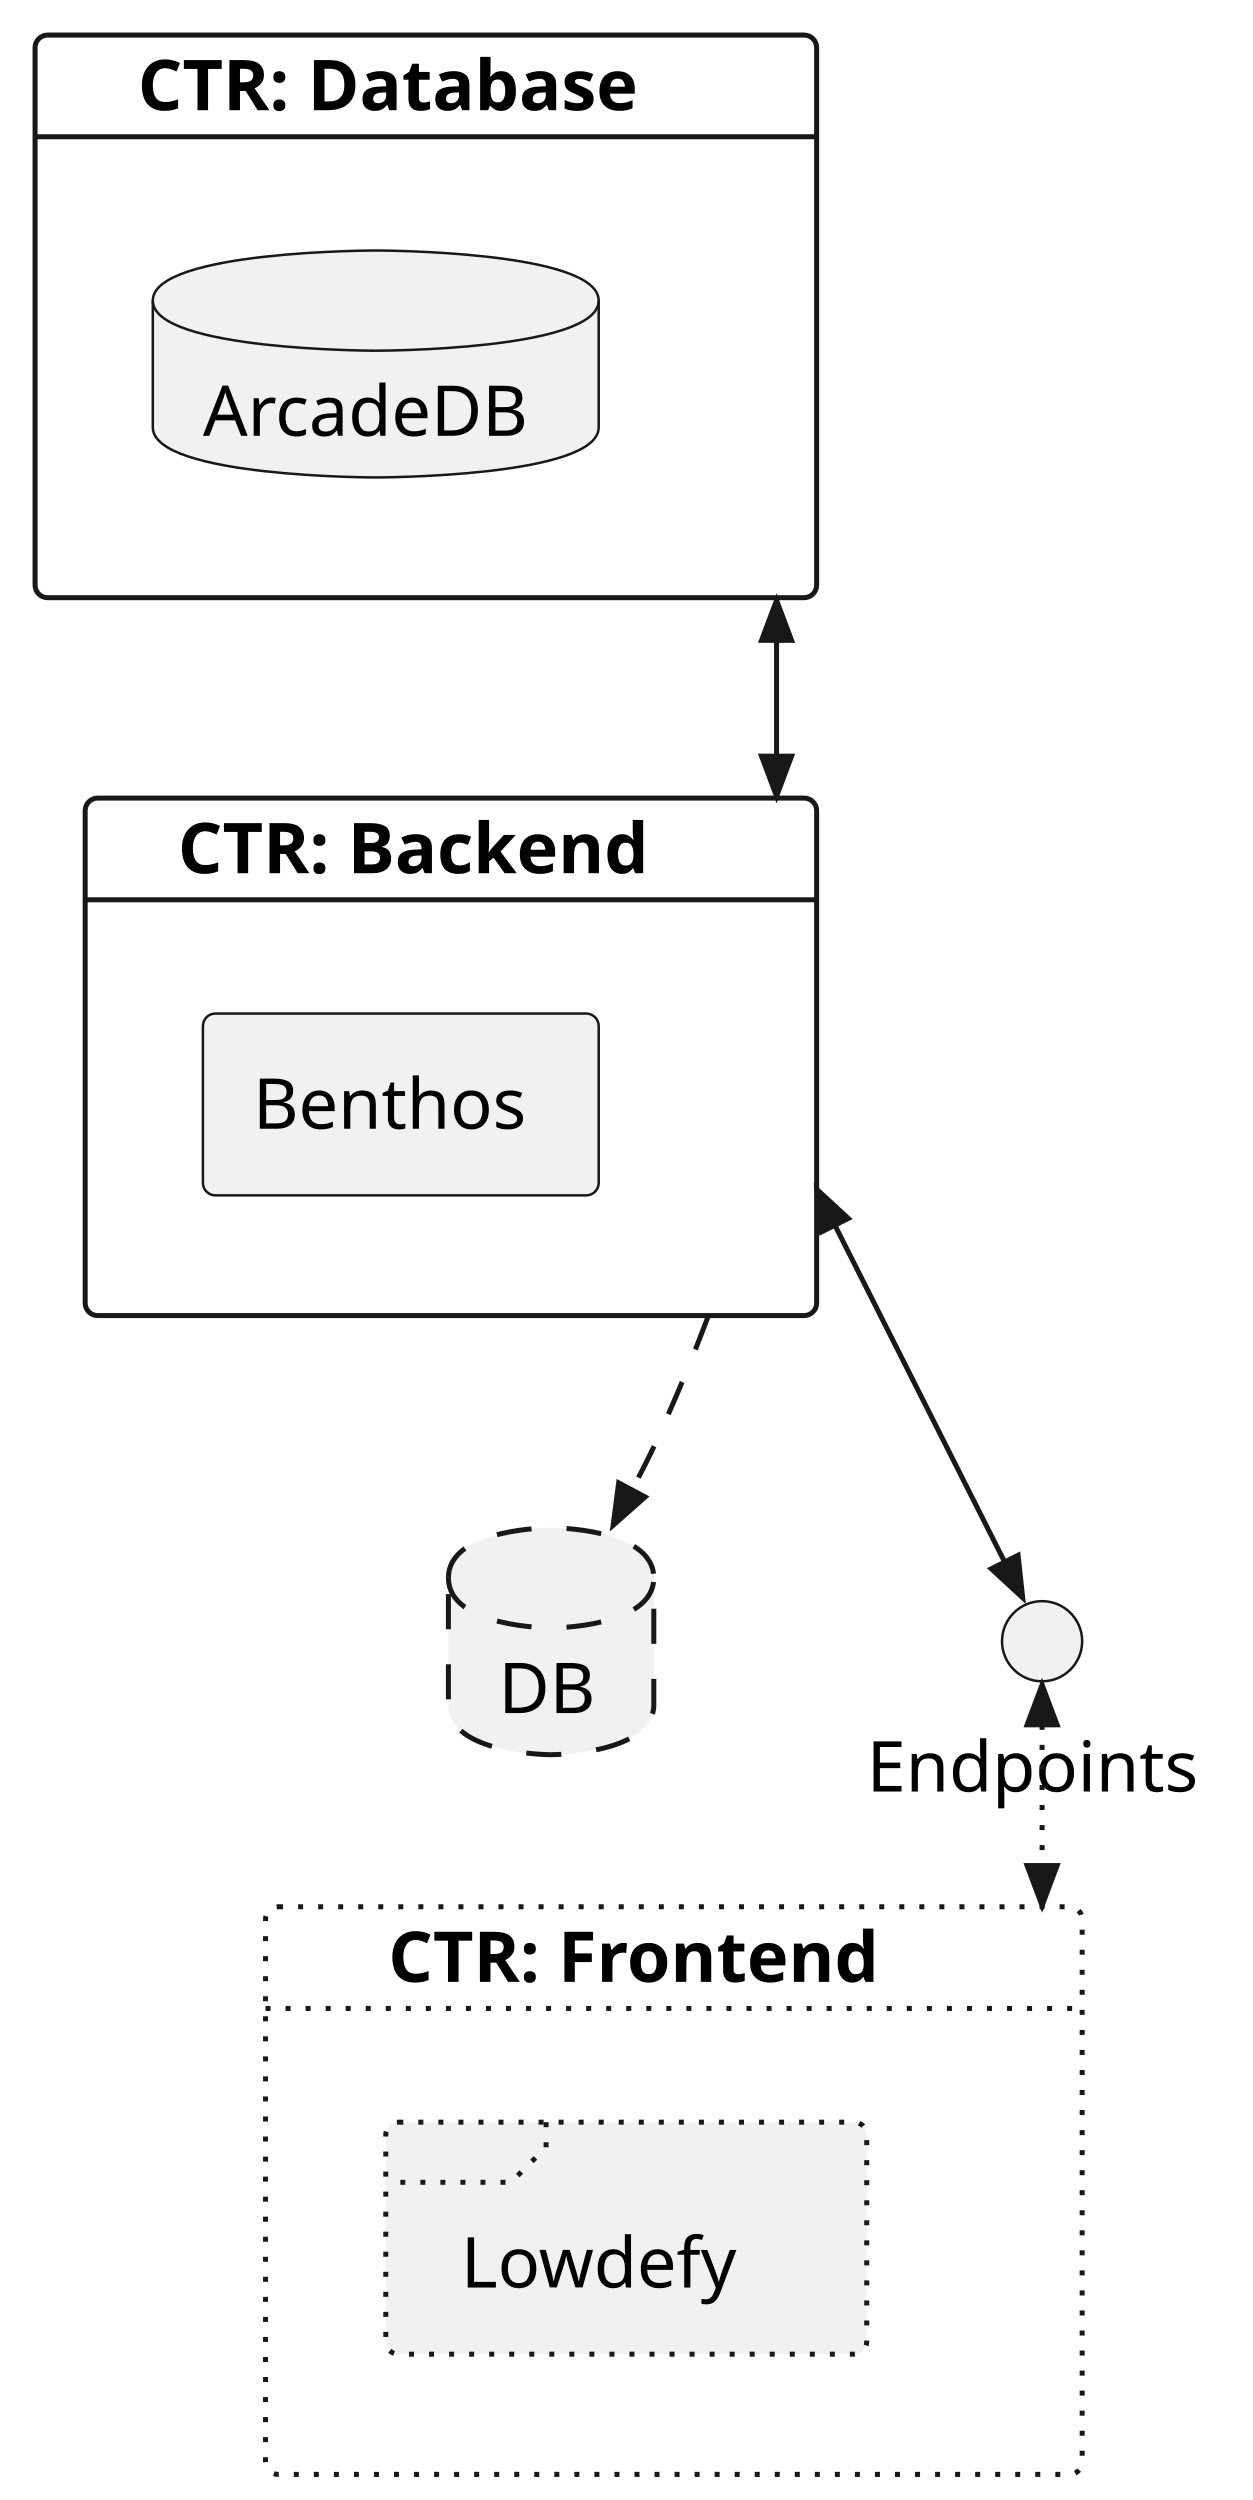
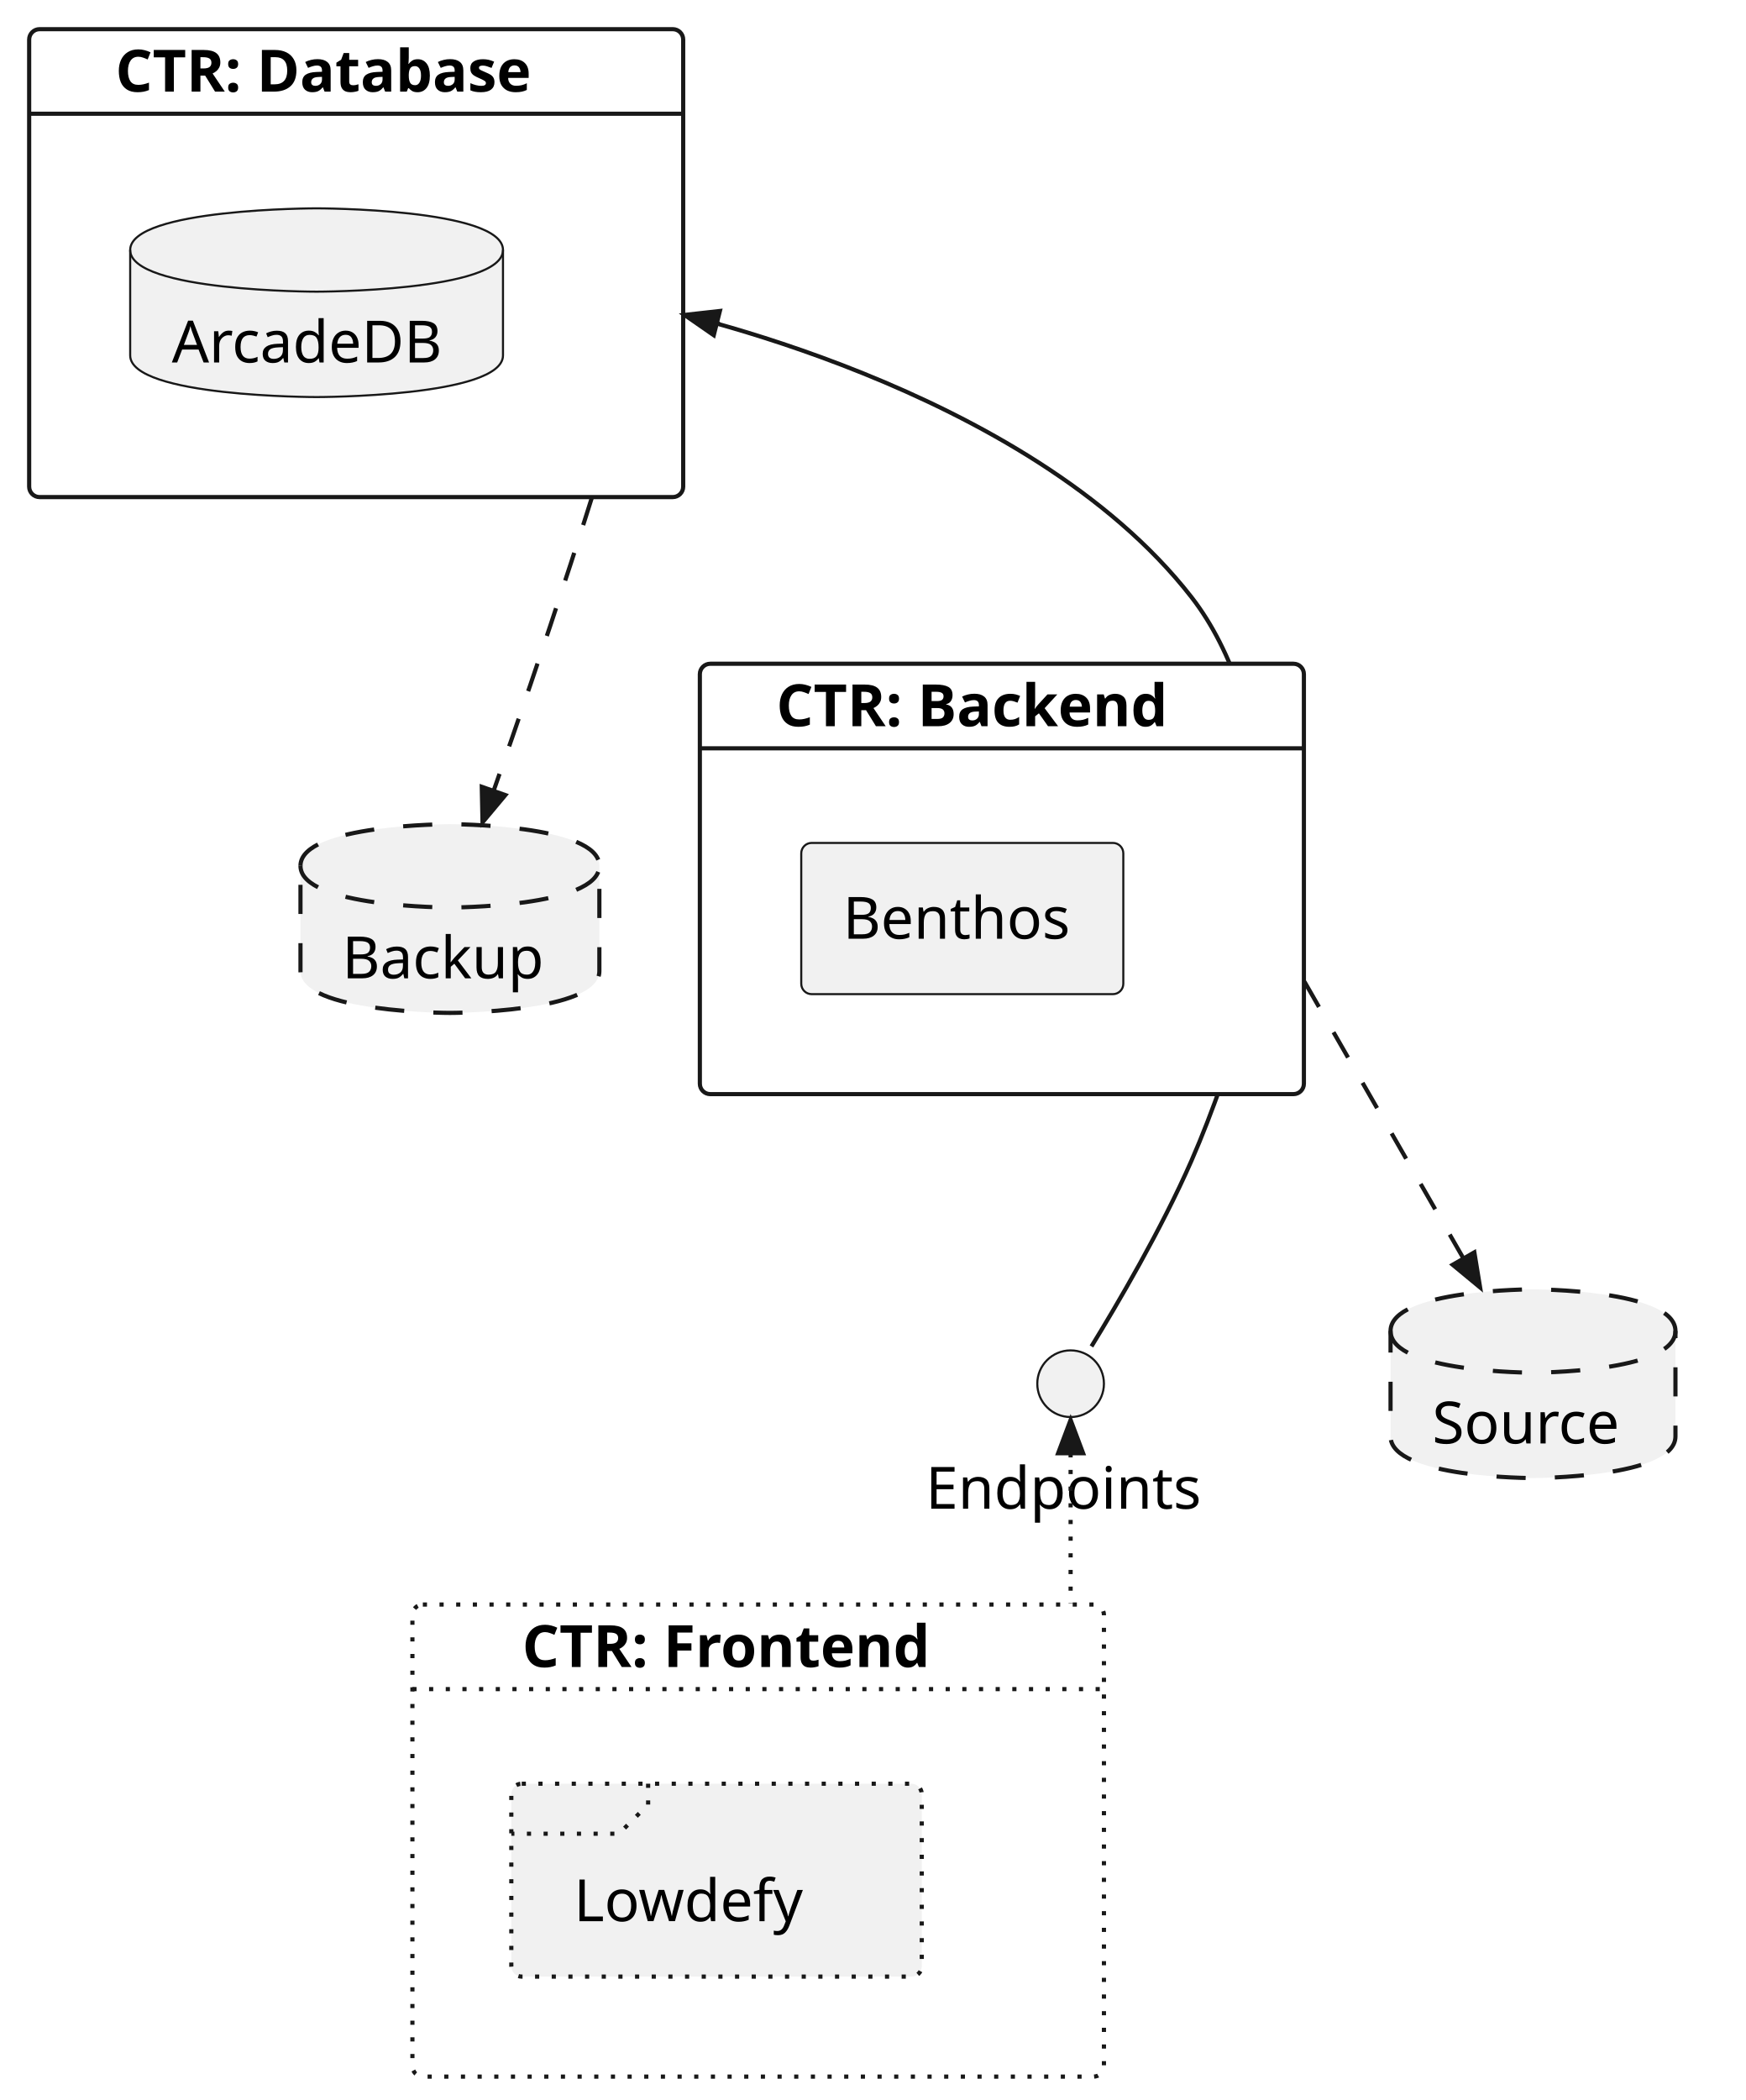
- <svg xmlns="http://www.w3.org/2000/svg" contentStyleType="text/css" height="499px" preserveAspectRatio="none" style="width:250px;height:499px;background:#FFFFFF;" version="1.1" viewBox="0 0 250 499" width="250px" zoomAndPan="magnify">
+ <svg xmlns="http://www.w3.org/2000/svg" contentStyleType="text/css" data-diagram-type="DESCRIPTION" height="504px" preserveAspectRatio="none" style="width:419px;height:504px;background:#FFFFFF;" version="1.1" viewBox="0 0 419 504" width="419px" zoomAndPan="magnify">
  <defs />
  <g>
-     <g id="cluster_ctr_db">
-       <rect fill="none" height="112.3" rx="2.5" ry="2.5" style="stroke:#181818;stroke-width:1.0;" width="156" x="7" y="7" />
-       <line style="stroke:#181818;stroke-width:1.0;" x1="7" x2="163" y1="27.297" y2="27.297" />
-       <text fill="#000000" font-family="sans-serif" font-size="14" font-weight="bold" lengthAdjust="spacing" textLength="115" x="27.5" y="21.995">CTR: Database</text>
+     <g class="cluster" data-entity="ctr_db" data-source-line="1" data-uid="ent0002" id="cluster_ctr_db">
+       <rect fill="none" height="112.3" rx="2.5" ry="2.5" style="stroke:#181818;stroke-width:1;" width="157" x="7" y="7" />
+       <line style="stroke:#181818;stroke-width:1;" x1="7" x2="164" y1="27.297" y2="27.297" />
+       <text fill="#000000" font-family="sans-serif" font-size="14" font-weight="bold" lengthAdjust="spacing" textLength="115.582" x="27.709" y="21.995">CTR: Database</text>
    </g>
-     <g id="cluster_ctr_be">
-       <rect fill="none" height="103.29" rx="2.5" ry="2.5" style="stroke:#181818;stroke-width:1.0;" width="146" x="17" y="159.3" />
-       <line style="stroke:#181818;stroke-width:1.0;" x1="17" x2="163" y1="179.597" y2="179.597" />
-       <text fill="#000000" font-family="sans-serif" font-size="14" font-weight="bold" lengthAdjust="spacing" textLength="109" x="35.5" y="174.295">CTR: Backend</text>
+     <g class="cluster" data-entity="ctr_be" data-source-line="5" data-uid="ent0004" id="cluster_ctr_be">
+       <rect fill="none" height="103.29" rx="2.5" ry="2.5" style="stroke:#181818;stroke-width:1;" width="145" x="168" y="159.3" />
+       <line style="stroke:#181818;stroke-width:1;" x1="168" x2="313" y1="179.597" y2="179.597" />
+       <text fill="#000000" font-family="sans-serif" font-size="14" font-weight="bold" lengthAdjust="spacing" textLength="108.288" x="186.356" y="174.295">CTR: Backend</text>
    </g>
-     <g id="cluster_ctr_fe">
-       <rect fill="none" height="113.3" rx="2.5" ry="2.5" style="stroke:#181818;stroke-width:1.0;stroke-dasharray:1.0,3.0;" width="163" x="53" y="380.59" />
-       <line style="stroke:#181818;stroke-width:1.0;stroke-dasharray:1.0,3.0;" x1="53" x2="216" y1="400.887" y2="400.887" />
-       <text fill="#000000" font-family="sans-serif" font-size="14" font-weight="bold" lengthAdjust="spacing" textLength="114" x="77.5" y="395.585">CTR: Frontend</text>
+     <g class="cluster" data-entity="ctr_fe" data-source-line="11" data-uid="ent0007" id="cluster_ctr_fe">
+       <rect fill="none" height="113.3" rx="2.5" ry="2.5" style="stroke:#181818;stroke-width:1;stroke-dasharray:1.0,3.0;" width="166" x="99" y="385.09" />
+       <line style="stroke:#181818;stroke-width:1;stroke-dasharray:1.0,3.0;" x1="99" x2="265" y1="405.387" y2="405.387" />
+       <text fill="#000000" font-family="sans-serif" font-size="14" font-weight="bold" lengthAdjust="spacing" textLength="113.306" x="125.347" y="400.085">CTR: Frontend</text>
    </g>
-     <g id="elem_db">
-       <path d="M30.5,60 C30.5,50 75,50 75,50 C75,50 119.5,50 119.5,60 L119.5,85.297 C119.5,95.297 75,95.297 75,95.297 C75,95.297 30.5,95.297 30.5,85.297 L30.5,60 " fill="#F1F1F1" style="stroke:#181818;stroke-width:0.5;" />
-       <path d="M30.5,60 C30.5,70 75,70 75,70 C75,70 119.5,70 119.5,60 " fill="none" style="stroke:#181818;stroke-width:0.5;" />
-       <text fill="#000000" font-family="sans-serif" font-size="14" lengthAdjust="spacing" textLength="69" x="40.5" y="86.995">ArcadeDB</text>
+     <g class="entity" data-entity="db" data-source-line="2" data-uid="ent0003" id="entity_db">
+       <path d="M31.25,60 C31.25,50 75.997,50 75.997,50 C75.997,50 120.744,50 120.744,60 L120.744,85.297 C120.744,95.297 75.997,95.297 75.997,95.297 C75.997,95.297 31.25,95.297 31.25,85.297 L31.25,60" fill="#F1F1F1" style="stroke:#181818;stroke-width:0.5;" />
+       <path d="M31.25,60 C31.25,70 75.997,70 75.997,70 C75.997,70 120.744,70 120.744,60" fill="none" style="stroke:#181818;stroke-width:0.5;" />
+       <text fill="#000000" font-family="sans-serif" font-size="14" lengthAdjust="spacing" textLength="69.494" x="41.25" y="86.995">ArcadeDB</text>
    </g>
-     <g id="elem_be">
-       <rect fill="#F1F1F1" height="36.297" rx="2.5" ry="2.5" style="stroke:#181818;stroke-width:0.5;" width="79" x="40.5" y="202.3" />
-       <text fill="#000000" font-family="sans-serif" font-size="14" lengthAdjust="spacing" textLength="59" x="50.5" y="225.295">Benthos</text>
+     <g class="entity" data-entity="be" data-source-line="6" data-uid="ent0005" id="entity_be">
+       <rect fill="#F1F1F1" height="36.297" rx="2.5" ry="2.5" style="stroke:#181818;stroke-width:0.5;" width="77.312" x="192.34" y="202.3" />
+       <text fill="#000000" font-family="sans-serif" font-size="14" lengthAdjust="spacing" textLength="57.312" x="202.34" y="225.295">Benthos</text>
    </g>
-     <g id="elem_fe">
-       <rect fill="#F1F1F1" height="46.297" rx="2.5" ry="2.5" style="stroke:#181818;stroke-width:1.0;stroke-dasharray:1.0,3.0;" width="96" x="77" y="423.59" />
-       <path d="M109,423.59 L109,428.59 L102,435.59 L77,435.59 " fill="none" style="stroke:#181818;stroke-width:1.0;stroke-dasharray:1.0,3.0;" />
-       <text fill="#000000" font-family="sans-serif" font-size="14" lengthAdjust="spacing" textLength="56" x="92" y="456.585">Lowdefy</text>
+     <g class="entity" data-entity="fe" data-source-line="12" data-uid="ent0008" id="entity_fe">
+       <rect fill="#F1F1F1" height="46.297" rx="2.5" ry="2.5" style="stroke:#181818;stroke-width:1;stroke-dasharray:1.0,3.0;" width="98.529" x="122.74" y="428.09" />
+       <path d="M155.583,428.09 L155.583,433.09 L148.583,440.09 L122.74,440.09" fill="none" style="stroke:#181818;stroke-width:1;stroke-dasharray:1.0,3.0;" />
+       <text fill="#000000" font-family="sans-serif" font-size="14" lengthAdjust="spacing" textLength="58.529" x="137.74" y="461.085">Lowdefy</text>
    </g>
-     <g id="elem_src">
-       <path d="M89.5,314.94 C89.5,304.94 110,304.94 110,304.94 C110,304.94 130.5,304.94 130.5,314.94 L130.5,340.237 C130.5,350.237 110,350.237 110,350.237 C110,350.237 89.5,350.237 89.5,340.237 L89.5,314.94 " fill="#F1F1F1" style="stroke:#181818;stroke-width:1.0;stroke-dasharray:7.0,7.0;" />
-       <path d="M89.5,314.94 C89.5,324.94 110,324.94 110,324.94 C110,324.94 130.5,324.94 130.5,314.94 " fill="none" style="stroke:#181818;stroke-width:1.0;stroke-dasharray:7.0,7.0;" />
-       <text fill="#000000" font-family="sans-serif" font-size="14" lengthAdjust="spacing" textLength="21" x="99.5" y="341.935">DB</text>
+     <g class="entity" data-entity="http" data-source-line="9" data-uid="ent0006" id="entity_http">
+       <ellipse cx="257" cy="332.09" fill="#F1F1F1" rx="8" ry="8" style="stroke:#181818;stroke-width:0.5;" />
+       <text fill="#000000" font-family="sans-serif" font-size="14" lengthAdjust="spacing" textLength="69.603" x="222.198" y="362.085">Endpoints</text>
    </g>
-     <g id="elem_http">
-       <ellipse cx="208" cy="327.59" fill="#F1F1F1" rx="8" ry="8" style="stroke:#181818;stroke-width:0.5;" />
-       <text fill="#000000" font-family="sans-serif" font-size="14" lengthAdjust="spacing" textLength="70" x="173" y="357.585">Endpoints</text>
+     <g class="entity" data-entity="dst" data-source-line="15" data-uid="ent0009" id="entity_dst">
+       <path d="M72.13,207.8 C72.13,197.8 108.004,197.8 108.004,197.8 C108.004,197.8 143.878,197.8 143.878,207.8 L143.878,233.097 C143.878,243.097 108.004,243.097 108.004,243.097 C108.004,243.097 72.13,243.097 72.13,233.097 L72.13,207.8" fill="#F1F1F1" style="stroke:#181818;stroke-width:1;stroke-dasharray:7.0,7.0;" />
+       <path d="M72.13,207.8 C72.13,217.8 108.004,217.8 108.004,217.8 C108.004,217.8 143.878,217.8 143.878,207.8" fill="none" style="stroke:#181818;stroke-width:1;stroke-dasharray:7.0,7.0;" />
+       <text fill="#000000" font-family="sans-serif" font-size="14" lengthAdjust="spacing" textLength="51.748" x="82.13" y="234.795">Backup</text>
    </g>
-     <g id="link_ctr_be_src">
-       <path d="M141.311,262.824 C141.237,263.023 141.162,263.221 141.088,263.419 C140.939,263.815 140.789,264.212 140.639,264.608 C140.038,266.193 139.427,267.777 138.807,269.35 C137.567,272.496 136.294,275.6 135,278.59 C131.27,287.22 130.393,289.365 126.133,297.385 " fill="none" id="ctr_be-to-src" style="stroke:#181818;stroke-width:1.0;stroke-dasharray:7.0,7.0;" />
-       <polygon fill="#181818" points="122.38,304.45,128.782,298.792,123.483,295.978,122.38,304.45" style="stroke:#181818;stroke-width:1.0;" />
+     <g class="entity" data-entity="src" data-source-line="17" data-uid="ent0010" id="entity_src">
+       <path d="M333.8,319.44 C333.8,309.44 367.996,309.44 367.996,309.44 C367.996,309.44 402.192,309.44 402.192,319.44 L402.192,344.737 C402.192,354.737 367.996,354.737 367.996,354.737 C367.996,354.737 333.8,354.737 333.8,344.737 L333.8,319.44" fill="#F1F1F1" style="stroke:#181818;stroke-width:1;stroke-dasharray:7.0,7.0;" />
+       <path d="M333.8,319.44 C333.8,329.44 367.996,329.44 367.996,329.44 C367.996,329.44 402.192,329.44 402.192,319.44" fill="none" style="stroke:#181818;stroke-width:1;stroke-dasharray:7.0,7.0;" />
+       <text fill="#000000" font-family="sans-serif" font-size="14" lengthAdjust="spacing" textLength="48.392" x="343.8" y="346.435">Source</text>
    </g>
-     <g id="link_ctr_db_ctr_be">
-       <path d="M155,127.821 C155,136.134 155,137.742 155,146.571 C155,148.779 155,150.986 155,153.185 C155,154.285 155,155.382 155,156.477 C155,157.024 155,157.571 155,158.117 C155,158.389 155,150.662 155,150.934 " fill="none" id="ctr_db-ctr_be" style="stroke:#181818;stroke-width:1.0;" />
-       <polygon fill="#181818" points="155,119.821,152,127.821,158,127.821,155,119.821" style="stroke:#181818;stroke-width:1.0;" />
-       <polygon fill="#181818" points="155,158.934,158,150.934,152,150.934,155,158.934" style="stroke:#181818;stroke-width:1.0;" />
+     <g class="link" data-entity-1="ctr_db" data-entity-2="dst" data-source-line="19" data-uid="lnk11" id="link_ctr_db_dst">
+       <path d="M142.103,119.341 C142.036,119.556 141.968,119.772 141.9,119.988 C141.357,121.712 140.812,123.438 140.265,125.156 C139.173,128.593 138.077,131.999 137,135.3 C130.1,156.45 124.431,172.882 118.481,189.822" fill="none" id="ctr_db-to-dst" style="stroke:#181818;stroke-width:1;stroke-dasharray:7.0,7.0;" />
+       <polygon fill="#181818" points="115.83,197.37,121.312,190.816,115.651,188.828,115.83,197.37" style="stroke:#181818;stroke-width:1;" />
    </g>
-     <g id="link_ctr_be_http">
-       <path d="M166.642,244.544 C167.715,246.674 166.812,244.882 167.998,247.235 C170.37,251.941 172.939,257.038 175.591,262.3 C186.2,283.348 194.54,299.891 200.53,311.776 " fill="none" id="ctr_be-http" style="stroke:#181818;stroke-width:1.0;" />
-       <polygon fill="#181818" points="163.041,237.4,163.963,245.895,169.321,243.194,163.041,237.4" style="stroke:#181818;stroke-width:1.0;" />
-       <polygon fill="#181818" points="204.13,318.92,203.208,310.426,197.851,313.126,204.13,318.92" style="stroke:#181818;stroke-width:1.0;" />
+     <g class="link" data-entity-1="ctr_be" data-entity-2="src" data-source-line="20" data-uid="lnk12" id="link_ctr_be_src">
+       <path d="M313.131,235.593 C313.19,235.697 313.25,235.801 313.311,235.906 C313.431,236.116 313.553,236.327 313.675,236.54 C314.655,238.246 315.698,240.062 316.795,241.971 C318.988,245.788 321.395,249.977 323.931,254.391 C334.077,272.05 342.32,286.393 351.315,302.053" fill="none" id="ctr_be-to-src" style="stroke:#181818;stroke-width:1;stroke-dasharray:7.0,7.0;" />
+       <polygon fill="#181818" points="355.3,308.99,353.917,300.559,348.714,303.547,355.3,308.99" style="stroke:#181818;stroke-width:1;" />
    </g>
-     <g id="link_http_ctr_fe">
-       <path d="M208,344.28 C208,350.692 208,352.578 208,363.839 C208,366.654 208,369.555 208,372.51 C208,373.987 208,375.478 208,376.977 C208,377.727 208,378.479 208,379.233 C208,379.61 208,371.988 208,372.365 " fill="none" id="http-ctr_fe" style="stroke:#181818;stroke-width:1.0;stroke-dasharray:1.0,3.0;" />
-       <polygon fill="#181818" points="208,336.28,205,344.28,211,344.28,208,336.28" style="stroke:#181818;stroke-width:1.0;" />
-       <polygon fill="#181818" points="208,380.365,211,372.365,205,372.365,208,380.365" style="stroke:#181818;stroke-width:1.0;" />
+     <g class="link" data-entity-1="ctr_db" data-entity-2="ctr_be" data-source-line="21" data-uid="lnk13" id="link_ctr_db_ctr_be">
+       <path d="M172.074,77.545 C173.941,78.026 169.641,76.974 171.943,77.618 C181.154,80.196 193.593,84.111 207.186,89.599 C234.373,100.575 266.175,117.845 286,143.3 C288.595,146.632 290.84,150.274 292.782,154.102 C293.268,155.059 293.734,156.028 294.183,157.006 C294.407,157.495 294.626,157.987 294.841,158.48 C294.949,158.727 295.055,158.975 295.161,159.222" fill="none" id="ctr_db-backto-ctr_be" style="stroke:#181818;stroke-width:1;" />
+       <polygon fill="#181818" points="164.317,75.586,171.339,80.453,172.808,74.636,164.317,75.586" style="stroke:#181818;stroke-width:1;" />
+     </g>
+     <g class="link" data-entity-1="ctr_be" data-entity-2="http" data-source-line="22" data-uid="lnk14" id="link_ctr_be_http">
+       <path d="M292.33,262.596 C292.294,262.695 292.258,262.794 292.222,262.892 C292.15,263.09 292.078,263.288 292.006,263.486 C291.862,263.881 291.717,264.277 291.571,264.672 C290.987,266.253 290.39,267.832 289.781,269.399 C288.564,272.534 287.3,275.621 286,278.59 C278.81,295 268.19,313.06 262,323.14" fill="none" id="ctr_be-http" style="stroke:#181818;stroke-width:1;" />
+     </g>
+     <g class="link" data-entity-1="http" data-entity-2="ctr_fe" data-source-line="23" data-uid="lnk15" id="link_http_ctr_fe">
+       <path d="M257,348.78 C257,355.192 257,357.078 257,368.339 C257,371.154 257,374.055 257,377.01 C257,378.487 257,379.978 257,381.477 C257,382.227 257,382.979 257,383.733 C257,384.11 257,384.488 257,384.865" fill="none" id="http-backto-ctr_fe" style="stroke:#181818;stroke-width:1;stroke-dasharray:1.0,3.0;" />
+       <polygon fill="#181818" points="257,340.78,254,348.78,260,348.78,257,340.78" style="stroke:#181818;stroke-width:1;" />
    </g>
  </g>
</svg>
